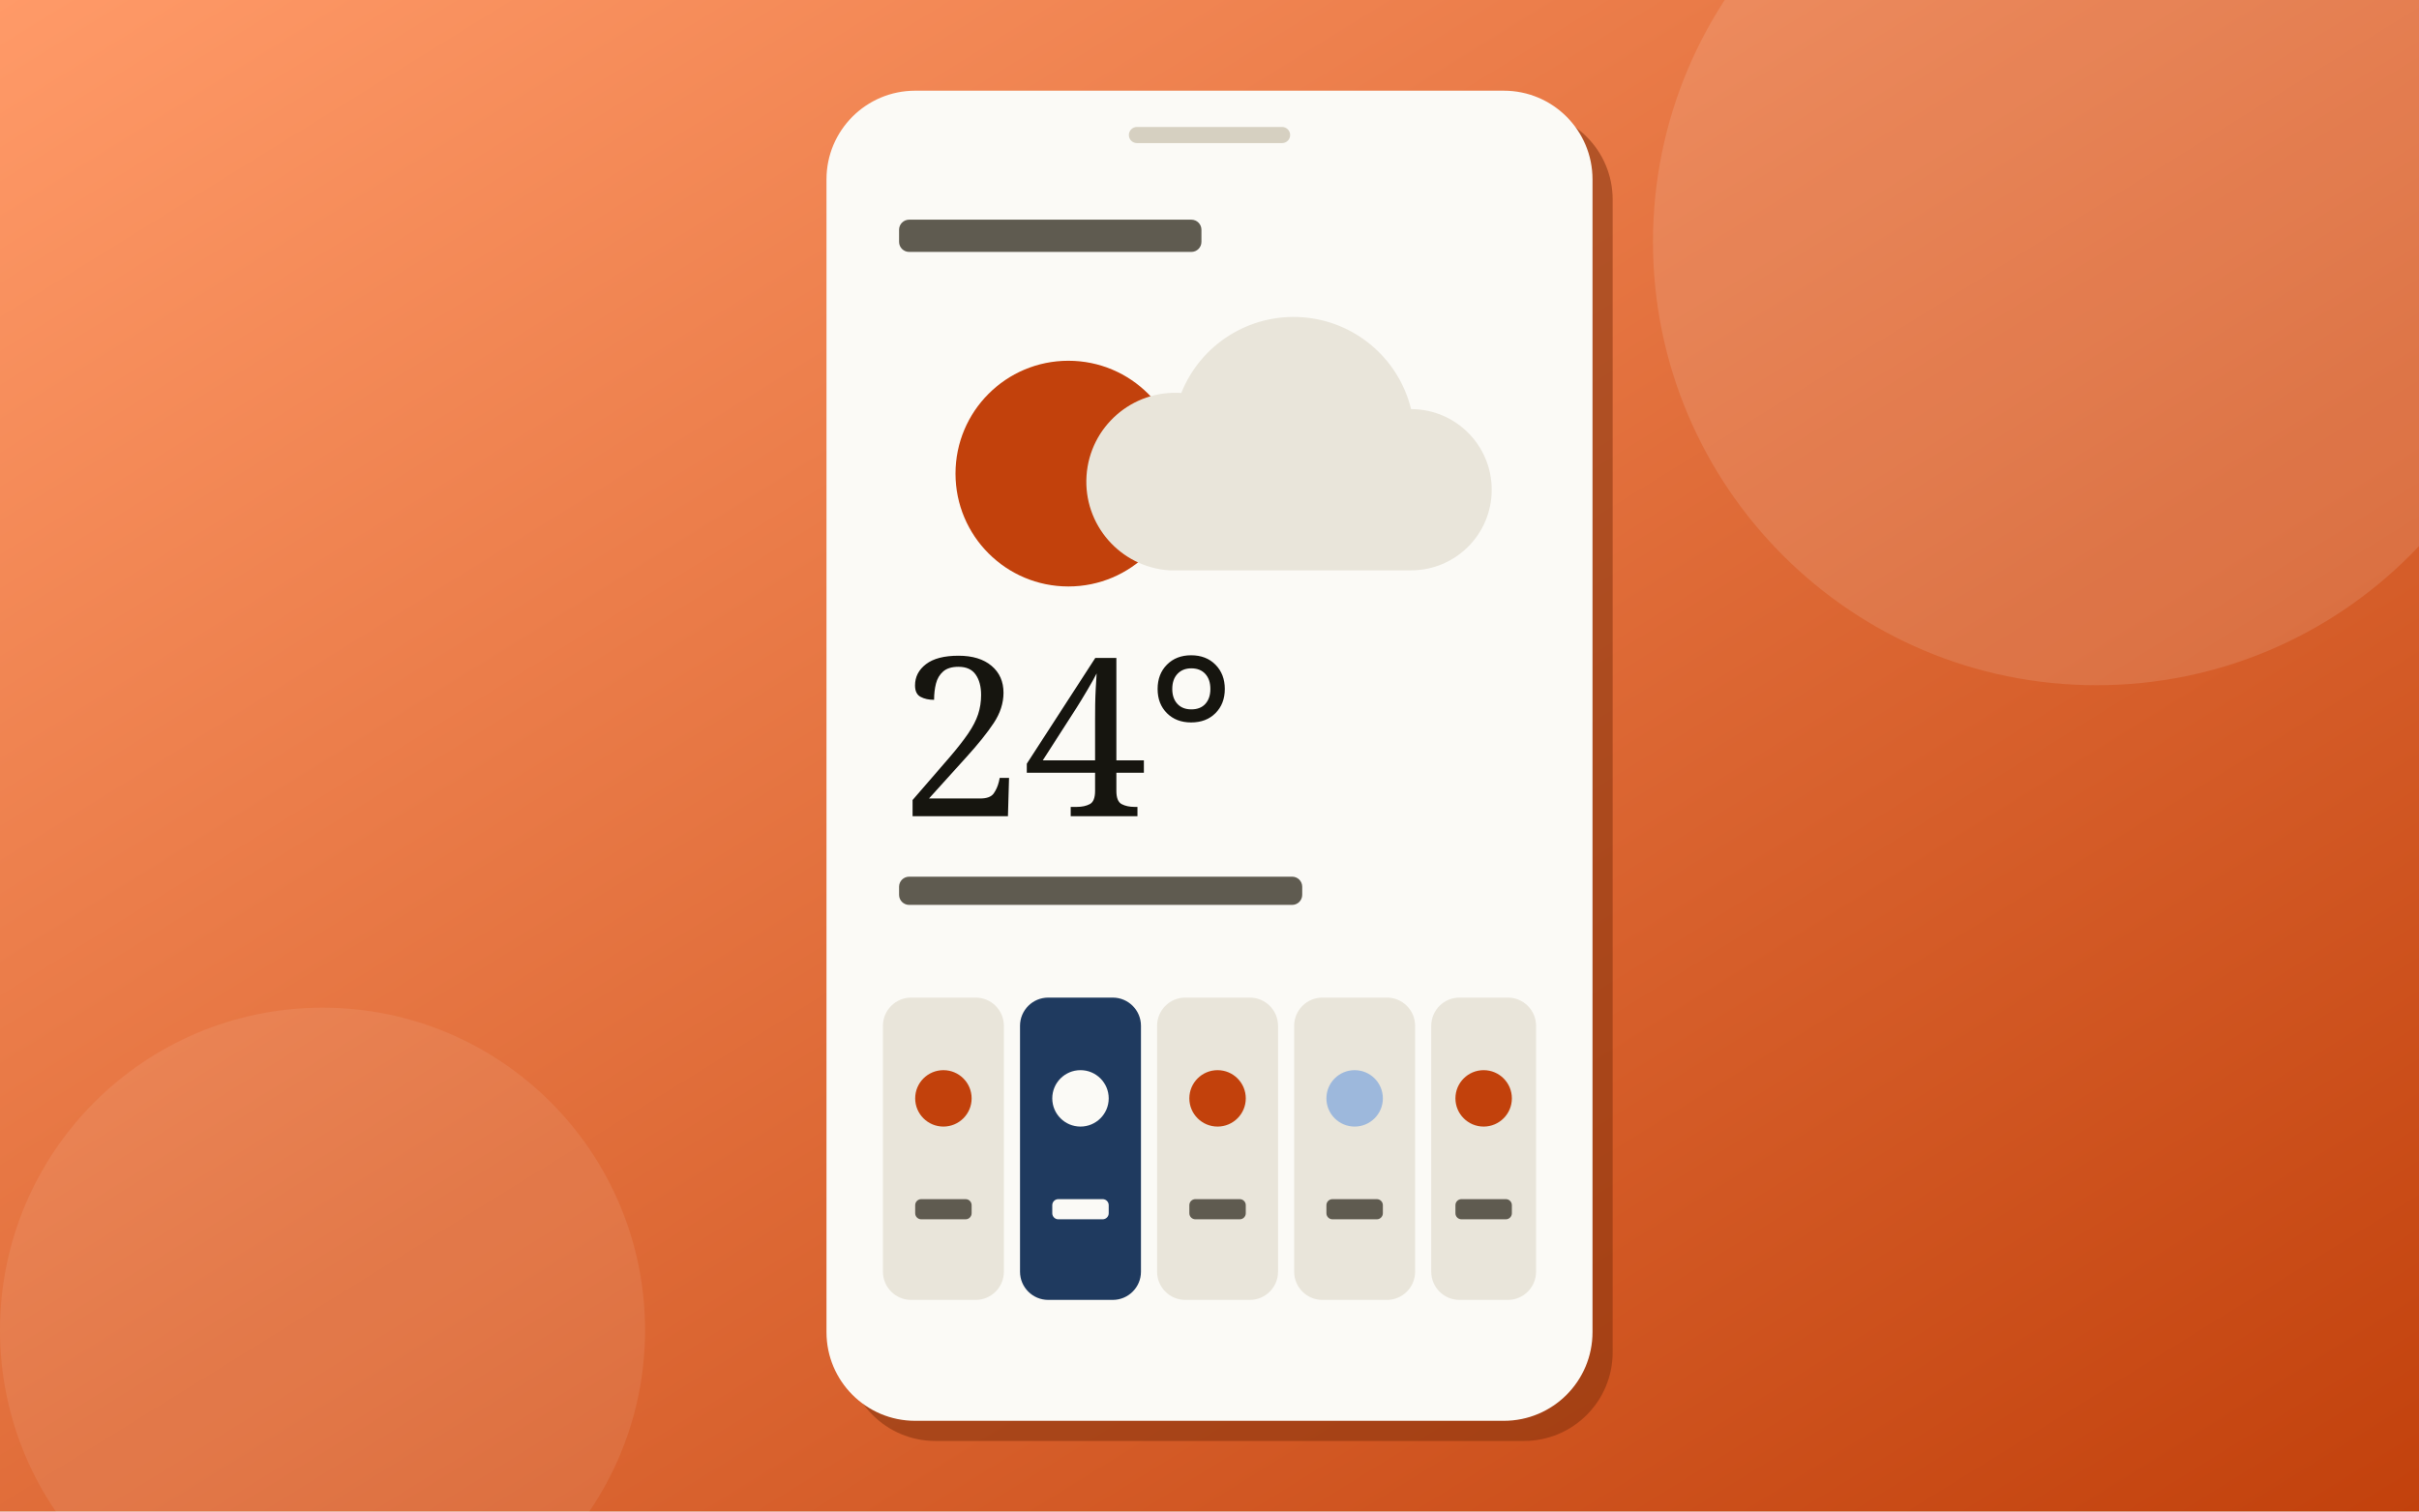
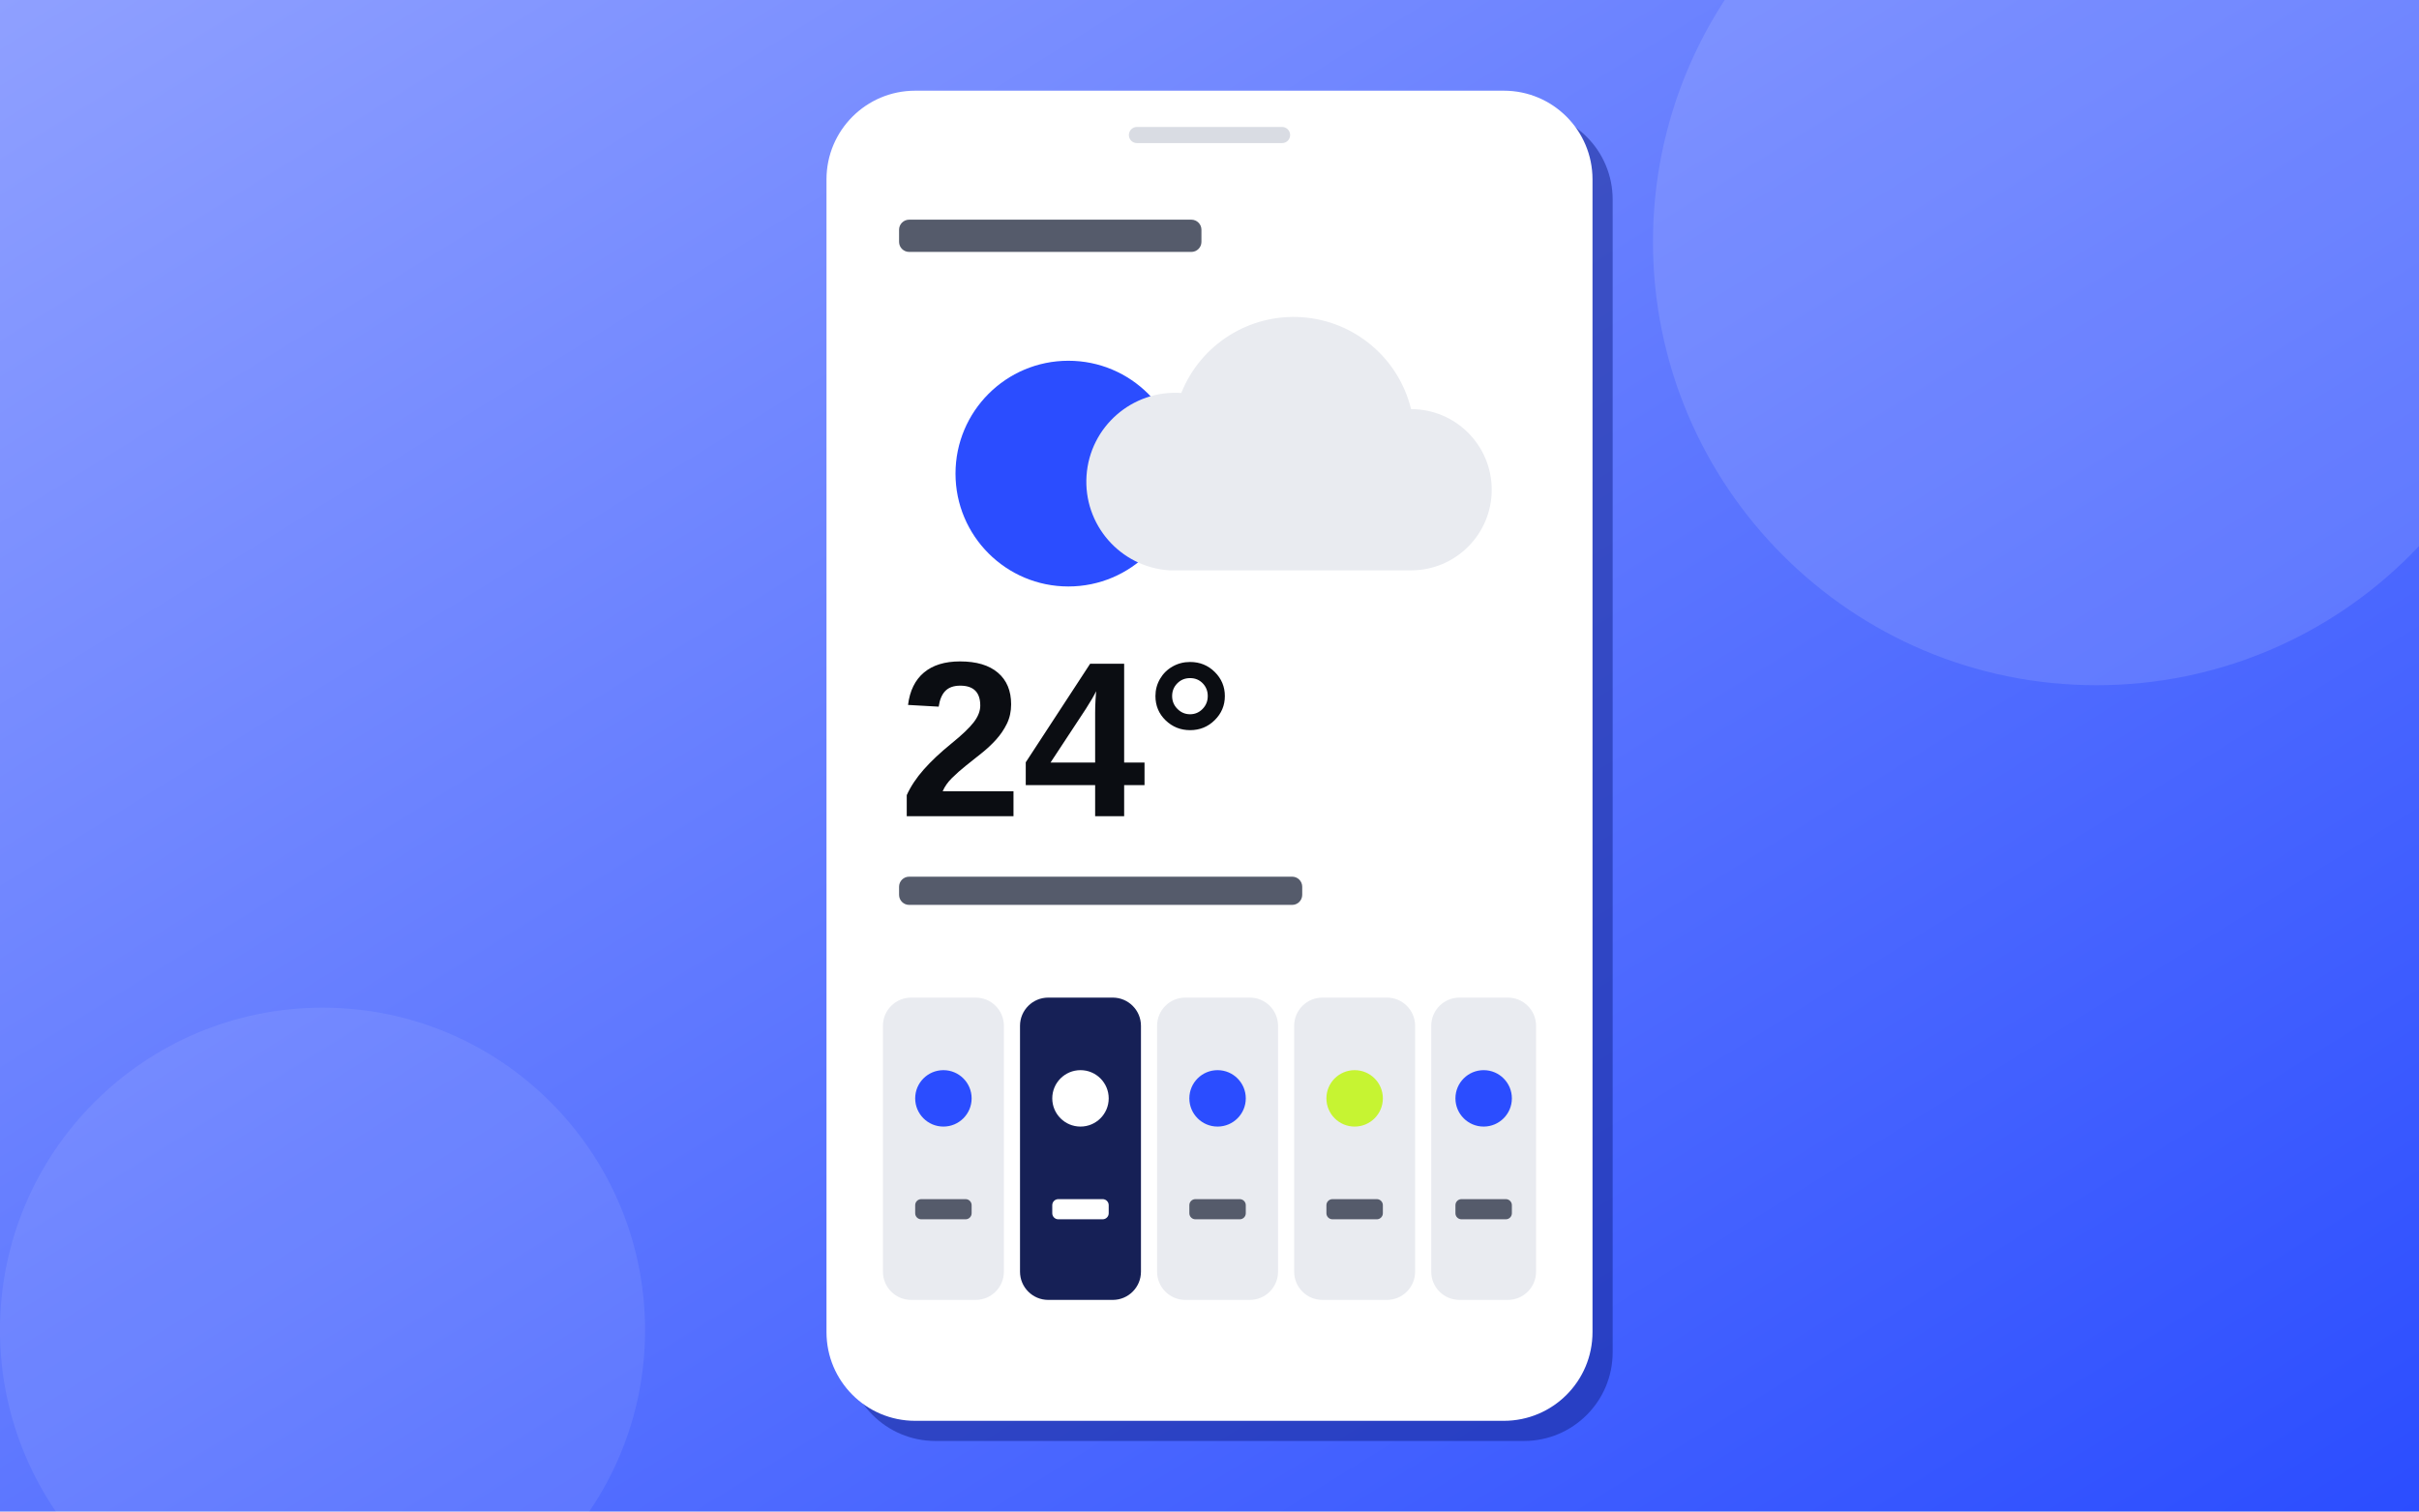
<svg xmlns="http://www.w3.org/2000/svg" viewBox="0 0 1200 750">
  <defs>
    <linearGradient id="sky" x1="0" y1="0" x2="1" y2="1">
-       <stop offset="0" stop-color="#ff9a68" />
-       <stop offset="1" stop-color="#c2410c" />
+       <stop offset="0" stop-color="#8fa0ff" />
+       <stop offset="1" stop-color="#2b4dff" />
    </linearGradient>
  </defs>
  <rect width="1200" height="750" fill="url(#sky)" />
  <circle cx="1040" cy="120" r="220" fill="#ffffff" opacity=".12" />
  <circle cx="160" cy="660" r="160" fill="#ffffff" opacity=".08" />
  <g transform="translate(410 45)">
-     <rect x="10" y="10" width="380" height="660" rx="44" fill="#7c2d0a" opacity=".5" />
-     <rect width="380" height="660" rx="44" fill="#fbfaf6" />
-     <rect x="150" y="18" width="80" height="8" rx="4" fill="#d6d0c1" />
-     <rect x="36" y="64" width="150" height="16" rx="5" fill="#5f5b50" />
-     <circle cx="120" cy="190" r="56" fill="#c2410c" />
-     <path d="M170 238h120a40 40 0 0 0 0-80 60 60 0 0 0-114-8 44 44 0 0 0-6 88z" fill="#e9e5da" />
-     <text x="36" y="360" font-family="Georgia, serif" font-size="110" fill="#16150f">24°</text>
-     <rect x="36" y="390" width="200" height="14" rx="5" fill="#5f5b50" />
-     <rect x="28" y="450" width="60" height="150" rx="14" fill="#e9e5da" />
-     <rect x="96" y="450" width="60" height="150" rx="14" fill="#1f3a5f" />
-     <rect x="164" y="450" width="60" height="150" rx="14" fill="#e9e5da" />
-     <rect x="232" y="450" width="60" height="150" rx="14" fill="#e9e5da" />
-     <rect x="300" y="450" width="52" height="150" rx="14" fill="#e9e5da" />
-     <circle cx="58" cy="500" r="14" fill="#c2410c" />
-     <circle cx="126" cy="500" r="14" fill="#fbfaf6" />
-     <circle cx="194" cy="500" r="14" fill="#c2410c" />
-     <circle cx="262" cy="500" r="14" fill="#9db8dc" />
-     <circle cx="326" cy="500" r="14" fill="#c2410c" />
-     <rect x="44" y="550" width="28" height="10" rx="3" fill="#5f5b50" />
-     <rect x="112" y="550" width="28" height="10" rx="3" fill="#fbfaf6" />
-     <rect x="180" y="550" width="28" height="10" rx="3" fill="#5f5b50" />
-     <rect x="248" y="550" width="28" height="10" rx="3" fill="#5f5b50" />
-     <rect x="312" y="550" width="28" height="10" rx="3" fill="#5f5b50" />
+     <rect x="10" y="10" width="380" height="660" rx="44" fill="#0f1f8a" opacity=".5" />
+     <rect width="380" height="660" rx="44" fill="#ffffff" />
+     <rect x="150" y="18" width="80" height="8" rx="4" fill="#d9dce3" />
+     <rect x="36" y="64" width="150" height="16" rx="5" fill="#555b6b" />
+     <circle cx="120" cy="190" r="56" fill="#2b4dff" />
+     <path d="M170 238h120a40 40 0 0 0 0-80 60 60 0 0 0-114-8 44 44 0 0 0-6 88z" fill="#e9ebf0" />
+     <text x="36" y="360" font-family="Arial, Helvetica, sans-serif" font-weight="700" font-size="110" fill="#0b0d12">24°</text>
+     <rect x="36" y="390" width="200" height="14" rx="5" fill="#555b6b" />
+     <rect x="28" y="450" width="60" height="150" rx="14" fill="#e9ebf0" />
+     <rect x="96" y="450" width="60" height="150" rx="14" fill="#162056" />
+     <rect x="164" y="450" width="60" height="150" rx="14" fill="#e9ebf0" />
+     <rect x="232" y="450" width="60" height="150" rx="14" fill="#e9ebf0" />
+     <rect x="300" y="450" width="52" height="150" rx="14" fill="#e9ebf0" />
+     <circle cx="58" cy="500" r="14" fill="#2b4dff" />
+     <circle cx="126" cy="500" r="14" fill="#ffffff" />
+     <circle cx="194" cy="500" r="14" fill="#2b4dff" />
+     <circle cx="262" cy="500" r="14" fill="#c6f432" />
+     <circle cx="326" cy="500" r="14" fill="#2b4dff" />
+     <rect x="44" y="550" width="28" height="10" rx="3" fill="#555b6b" />
+     <rect x="112" y="550" width="28" height="10" rx="3" fill="#ffffff" />
+     <rect x="180" y="550" width="28" height="10" rx="3" fill="#555b6b" />
+     <rect x="248" y="550" width="28" height="10" rx="3" fill="#555b6b" />
+     <rect x="312" y="550" width="28" height="10" rx="3" fill="#555b6b" />
  </g>
</svg>
